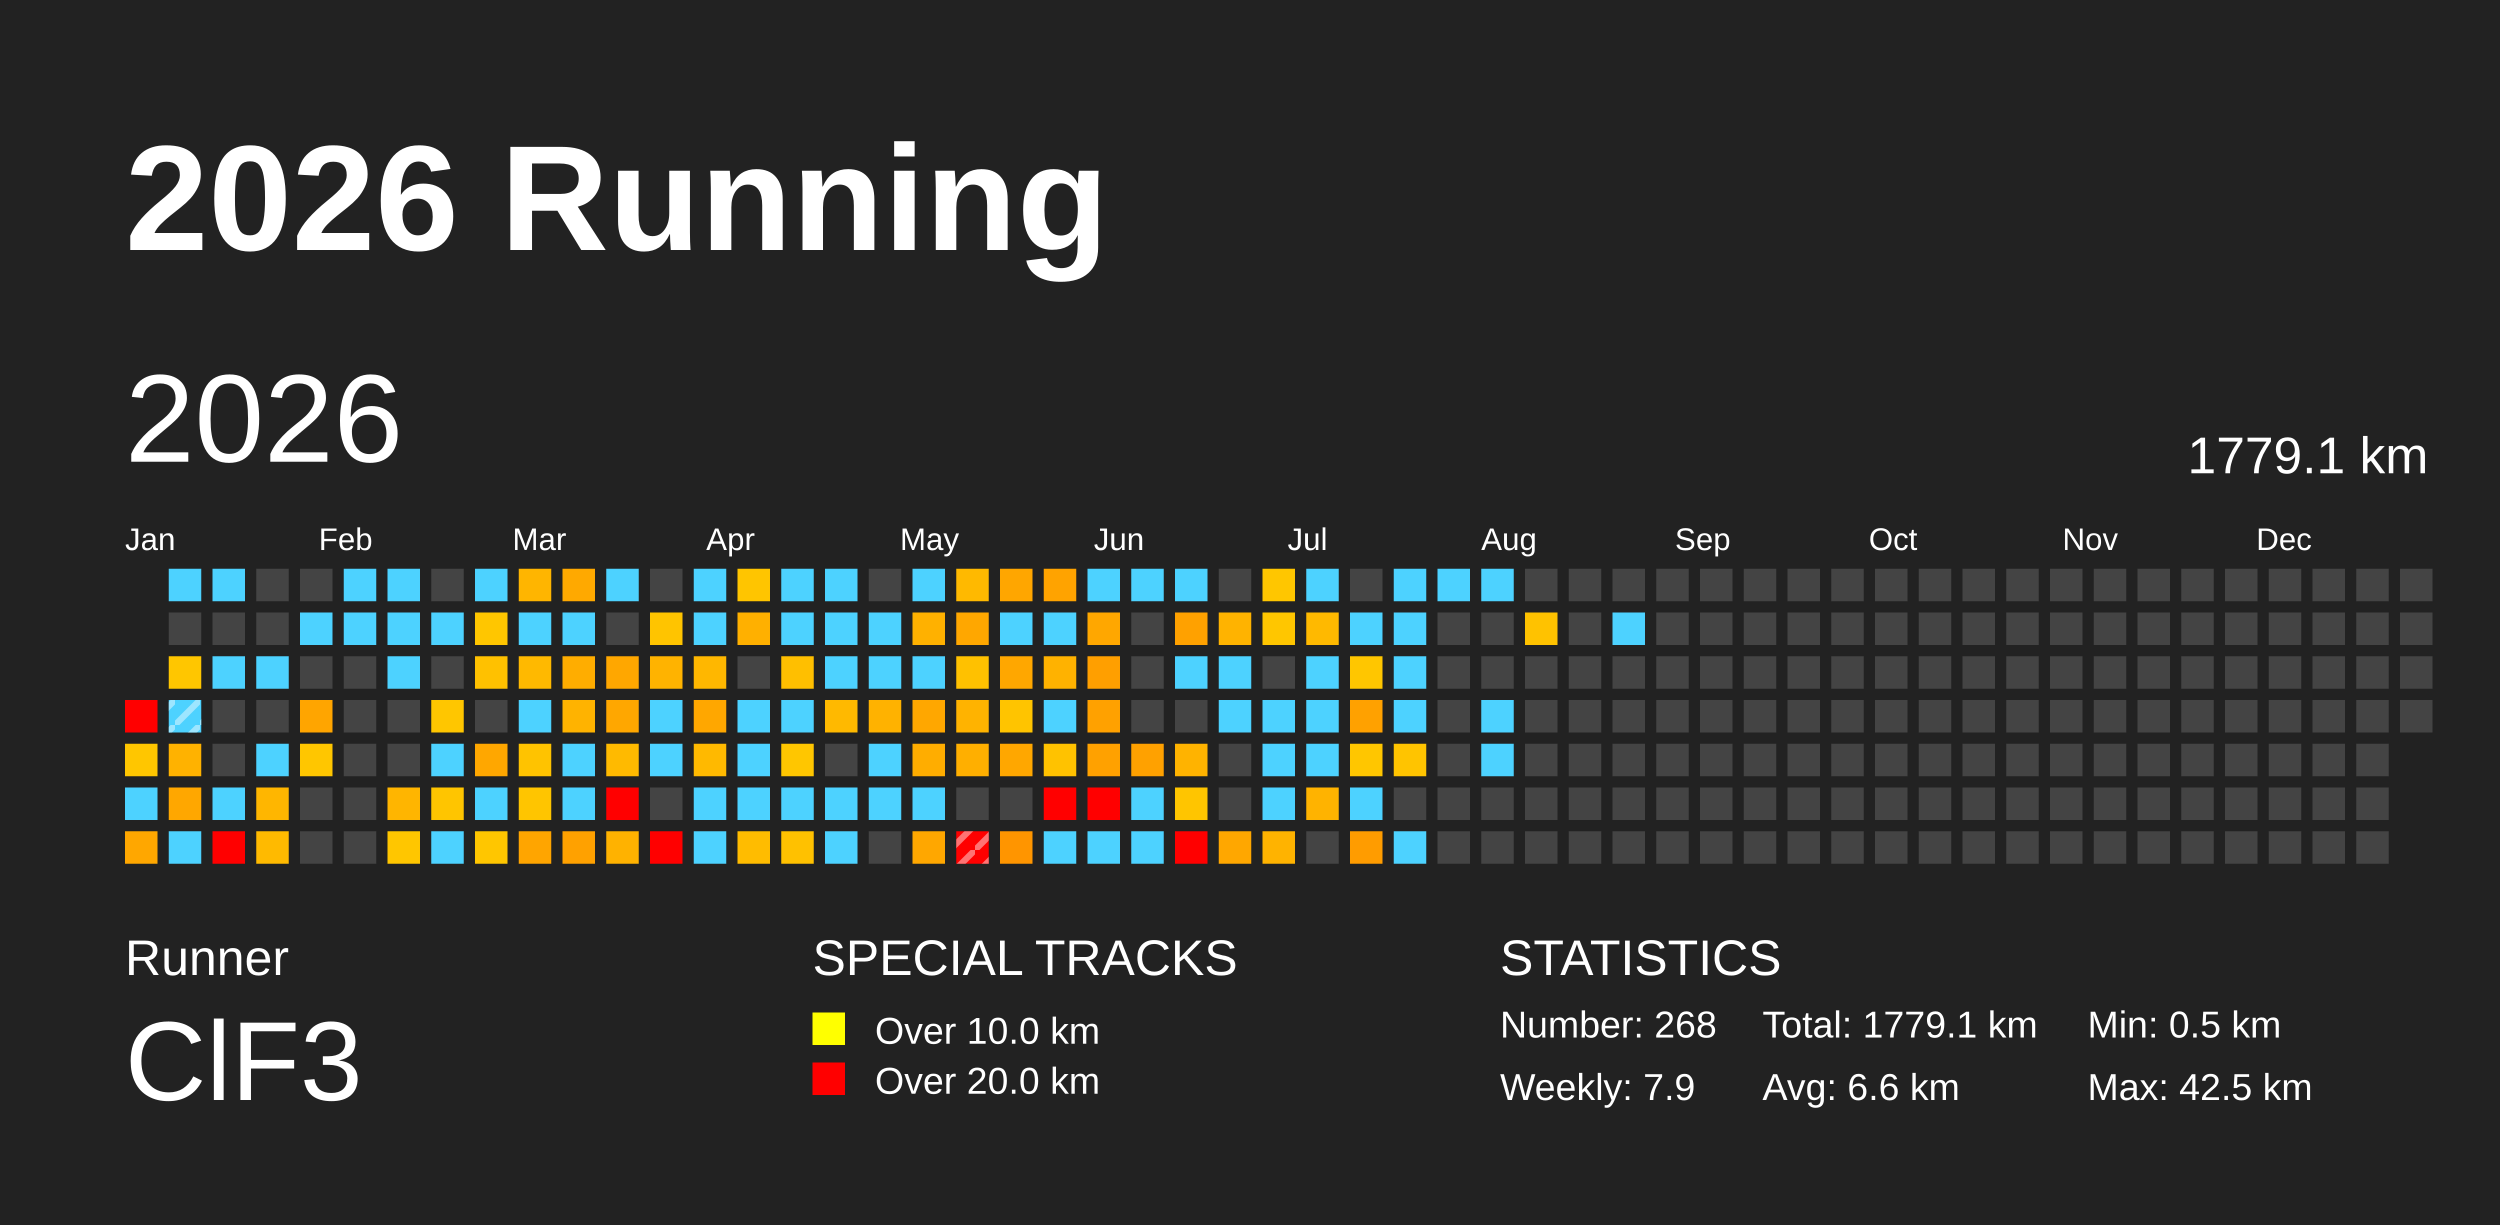
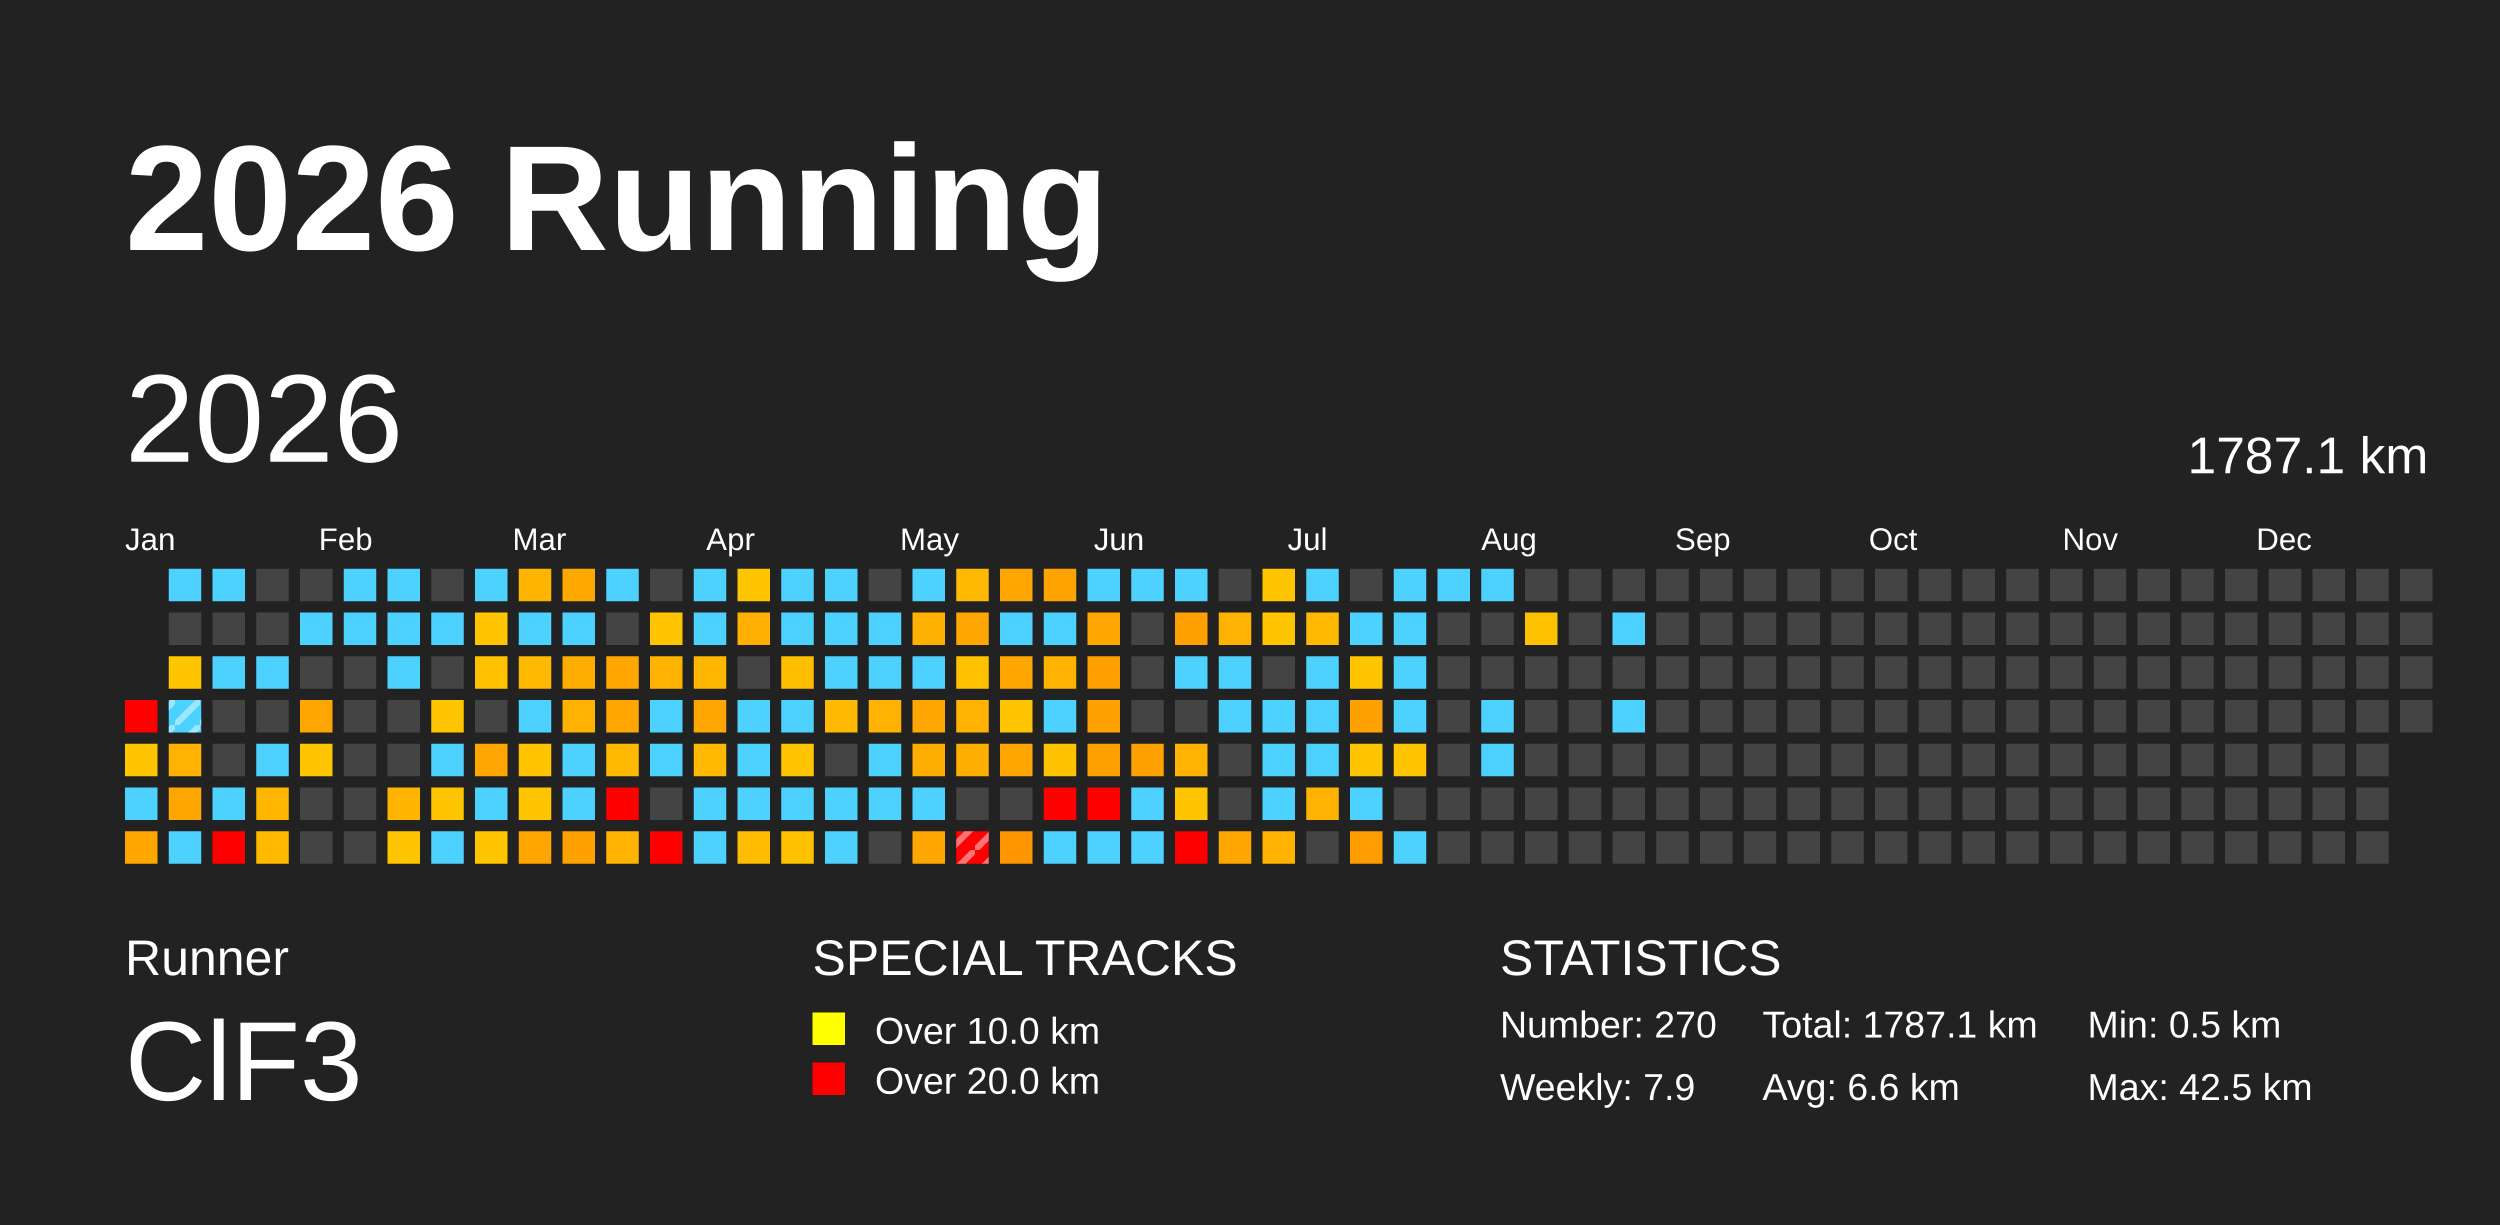
<svg xmlns="http://www.w3.org/2000/svg" baseProfile="full" height="98mm" version="1.1" viewBox="0,0,200,98" width="200mm">
  <defs>
    <pattern height="2" id="indoor-stripe" patternUnits="userSpaceOnUse" width="2">
      <line stroke="white" stroke-opacity="0.45" stroke-width="0.5" x1="0" x2="2" y1="2" y2="0" />
    </pattern>
  </defs>
  <rect fill="#222222" height="98" width="200" x="0" y="0" />
  <text fill="#FFFFFF" style="font-size:12px; font-family:Arial; font-weight:bold;" x="10" y="20">2026 Running</text>
  <text fill="#FFFFFF" style="font-size:4px; font-family:Arial" x="10" y="78">Runner</text>
  <text fill="#FFFFFF" style="font-size:9px; font-family:Arial" x="10" y="88">ClF3</text>
  <text fill="#FFFFFF" style="font-size:4px; font-family:Arial" x="65" y="78">SPECIAL TRACKS</text>
  <rect fill="yellow" height="2.6" width="2.6" x="65" y="81" />
  <text fill="#FFFFFF" style="font-size:3px; font-family:Arial" x="70" y="83.5">Over 10.0 km</text>
  <rect fill="red" height="2.6" width="2.6" x="65" y="85" />
  <text fill="#FFFFFF" style="font-size:3px; font-family:Arial" x="70" y="87.5">Over 20.0 km</text>
  <text fill="#FFFFFF" style="font-size:4px; font-family:Arial" x="120" y="78">STATISTICS</text>
-   <text fill="#FFFFFF" style="font-size:3px; font-family:Arial" x="120" y="83">Number: 268</text>
+   <text fill="#FFFFFF" style="font-size:3px; font-family:Arial" x="120" y="83">Number: 270</text>
  <text fill="#FFFFFF" style="font-size:3px; font-family:Arial" x="120" y="88">Weekly: 7.9</text>
-   <text fill="#FFFFFF" style="font-size:3px; font-family:Arial" x="141" y="83">Total: 1779.1 km</text>
+   <text fill="#FFFFFF" style="font-size:3px; font-family:Arial" x="141" y="83">Total: 1787.1 km</text>
  <text fill="#FFFFFF" style="font-size:3px; font-family:Arial" x="141" y="88">Avg: 6.6 km</text>
  <text fill="#FFFFFF" style="font-size:3px; font-family:Arial" x="167" y="83">Min: 0.5 km</text>
  <text fill="#FFFFFF" style="font-size:3px; font-family:Arial" x="167" y="88">Max: 42.5 km</text>
  <text dominant-baseline="hanging" fill="#FFFFFF" style="font-size:10.0px; font-family:Arial;" x="10" y="30">2026</text>
-   <text dominant-baseline="hanging" fill="#FFFFFF" style="font-size:4.125px; font-family:Arial;" x="175" y="35">1779.1 km</text>
+   <text dominant-baseline="hanging" fill="#FFFFFF" style="font-size:4.125px; font-family:Arial;" x="175" y="35">1787.1 km</text>
  <text fill="#FFFFFF" style="font-size:2.5px; font-family:Arial" x="10.0" y="44">Jan</text>
  <text fill="#FFFFFF" style="font-size:2.5px; font-family:Arial" x="25.5" y="44">Feb</text>
  <text fill="#FFFFFF" style="font-size:2.5px; font-family:Arial" x="41.0" y="44">Mar</text>
  <text fill="#FFFFFF" style="font-size:2.5px; font-family:Arial" x="56.5" y="44">Apr</text>
  <text fill="#FFFFFF" style="font-size:2.5px; font-family:Arial" x="72.0" y="44">May</text>
  <text fill="#FFFFFF" style="font-size:2.5px; font-family:Arial" x="87.5" y="44">Jun</text>
  <text fill="#FFFFFF" style="font-size:2.5px; font-family:Arial" x="103.0" y="44">Jul</text>
  <text fill="#FFFFFF" style="font-size:2.5px; font-family:Arial" x="118.5" y="44">Aug</text>
  <text fill="#FFFFFF" style="font-size:2.5px; font-family:Arial" x="134.0" y="44">Sep</text>
  <text fill="#FFFFFF" style="font-size:2.5px; font-family:Arial" x="149.5" y="44">Oct</text>
  <text fill="#FFFFFF" style="font-size:2.5px; font-family:Arial" x="165.0" y="44">Nov</text>
  <text fill="#FFFFFF" style="font-size:2.5px; font-family:Arial" x="180.5" y="44">Dec</text>
  <rect fill="red" height="2.6" width="2.6" x="10.0" y="56.0" />
  <rect fill="#ffc600" height="2.6" width="2.6" x="10.0" y="59.5" />
  <rect fill="#4dd2ff" height="2.6" width="2.6" x="10.0" y="63.0" />
  <rect fill="#ffa700" height="2.6" width="2.6" x="10.0" y="66.5" />
  <rect fill="#4dd2ff" height="2.6" width="2.6" x="13.5" y="45.5" />
  <rect fill="#444444" height="2.6" width="2.6" x="13.5" y="49.0" />
  <rect fill="#ffc600" height="2.6" width="2.6" x="13.5" y="52.5" />
  <rect fill="#4dd2ff" height="2.6" width="2.6" x="13.5" y="56.0" />
  <rect fill="url(#indoor-stripe)" height="2.6" style="pointer-events: none;" width="2.6" x="13.5" y="56.0" />
  <rect fill="#ffb200" height="2.6" width="2.6" x="13.5" y="59.5" />
  <rect fill="#ffa700" height="2.6" width="2.6" x="13.5" y="63.0" />
  <rect fill="#4dd2ff" height="2.6" width="2.6" x="13.5" y="66.5" />
  <rect fill="#4dd2ff" height="2.6" width="2.6" x="17.0" y="45.5" />
  <rect fill="#444444" height="2.6" width="2.6" x="17.0" y="49.0" />
  <rect fill="#4dd2ff" height="2.6" width="2.6" x="17.0" y="52.5" />
  <rect fill="#444444" height="2.6" width="2.6" x="17.0" y="56.0" />
  <rect fill="#444444" height="2.6" width="2.6" x="17.0" y="59.5" />
  <rect fill="#4dd2ff" height="2.6" width="2.6" x="17.0" y="63.0" />
  <rect fill="red" height="2.6" width="2.6" x="17.0" y="66.5" />
  <rect fill="#444444" height="2.6" width="2.6" x="20.5" y="45.5" />
  <rect fill="#444444" height="2.6" width="2.6" x="20.5" y="49.0" />
  <rect fill="#4dd2ff" height="2.6" width="2.6" x="20.5" y="52.5" />
  <rect fill="#444444" height="2.6" width="2.6" x="20.5" y="56.0" />
  <rect fill="#4dd2ff" height="2.6" width="2.6" x="20.5" y="59.5" />
  <rect fill="#ffb600" height="2.6" width="2.6" x="20.5" y="63.0" />
  <rect fill="#ffba00" height="2.6" width="2.6" x="20.5" y="66.5" />
  <rect fill="#444444" height="2.6" width="2.6" x="24.0" y="45.5" />
  <rect fill="#4dd2ff" height="2.6" width="2.6" x="24.0" y="49.0" />
  <rect fill="#444444" height="2.6" width="2.6" x="24.0" y="52.5" />
  <rect fill="#ffa500" height="2.6" width="2.6" x="24.0" y="56.0" />
  <rect fill="#ffc600" height="2.6" width="2.6" x="24.0" y="59.5" />
  <rect fill="#444444" height="2.6" width="2.6" x="24.0" y="63.0" />
  <rect fill="#444444" height="2.6" width="2.6" x="24.0" y="66.5" />
  <rect fill="#4dd2ff" height="2.6" width="2.6" x="27.5" y="45.5" />
  <rect fill="#4dd2ff" height="2.6" width="2.6" x="27.5" y="49.0" />
  <rect fill="#444444" height="2.6" width="2.6" x="27.5" y="52.5" />
  <rect fill="#444444" height="2.6" width="2.6" x="27.5" y="56.0" />
  <rect fill="#444444" height="2.6" width="2.6" x="27.5" y="59.5" />
  <rect fill="#444444" height="2.6" width="2.6" x="27.5" y="63.0" />
  <rect fill="#444444" height="2.6" width="2.6" x="27.5" y="66.5" />
  <rect fill="#4dd2ff" height="2.6" width="2.6" x="31.0" y="45.5" />
  <rect fill="#4dd2ff" height="2.6" width="2.6" x="31.0" y="49.0" />
  <rect fill="#4dd2ff" height="2.6" width="2.6" x="31.0" y="52.5" />
  <rect fill="#444444" height="2.6" width="2.6" x="31.0" y="56.0" />
  <rect fill="#444444" height="2.6" width="2.6" x="31.0" y="59.5" />
  <rect fill="#ffb500" height="2.6" width="2.6" x="31.0" y="63.0" />
  <rect fill="#ffc600" height="2.6" width="2.6" x="31.0" y="66.5" />
  <rect fill="#444444" height="2.6" width="2.6" x="34.5" y="45.5" />
  <rect fill="#4dd2ff" height="2.6" width="2.6" x="34.5" y="49.0" />
  <rect fill="#444444" height="2.6" width="2.6" x="34.5" y="52.5" />
  <rect fill="#ffc600" height="2.6" width="2.6" x="34.5" y="56.0" />
  <rect fill="#4dd2ff" height="2.6" width="2.6" x="34.5" y="59.5" />
  <rect fill="#ffc500" height="2.6" width="2.6" x="34.5" y="63.0" />
  <rect fill="#4dd2ff" height="2.6" width="2.6" x="34.5" y="66.5" />
  <rect fill="#4dd2ff" height="2.6" width="2.6" x="38.0" y="45.5" />
  <rect fill="#ffc600" height="2.6" width="2.6" x="38.0" y="49.0" />
  <rect fill="#ffc100" height="2.6" width="2.6" x="38.0" y="52.5" />
  <rect fill="#444444" height="2.6" width="2.6" x="38.0" y="56.0" />
  <rect fill="#ffa700" height="2.6" width="2.6" x="38.0" y="59.5" />
  <rect fill="#4dd2ff" height="2.6" width="2.6" x="38.0" y="63.0" />
  <rect fill="#ffc600" height="2.6" width="2.6" x="38.0" y="66.5" />
  <rect fill="#ffb500" height="2.6" width="2.6" x="41.5" y="45.5" />
  <rect fill="#4dd2ff" height="2.6" width="2.6" x="41.5" y="49.0" />
  <rect fill="#ffb900" height="2.6" width="2.6" x="41.5" y="52.5" />
  <rect fill="#4dd2ff" height="2.6" width="2.6" x="41.5" y="56.0" />
  <rect fill="#ffc300" height="2.6" width="2.6" x="41.5" y="59.5" />
  <rect fill="#ffc500" height="2.6" width="2.6" x="41.5" y="63.0" />
  <rect fill="#ffa500" height="2.6" width="2.6" x="41.5" y="66.5" />
  <rect fill="#ffa900" height="2.6" width="2.6" x="45.0" y="45.5" />
  <rect fill="#4dd2ff" height="2.6" width="2.6" x="45.0" y="49.0" />
  <rect fill="#ffad00" height="2.6" width="2.6" x="45.0" y="52.5" />
  <rect fill="#ffb300" height="2.6" width="2.6" x="45.0" y="56.0" />
  <rect fill="#4dd2ff" height="2.6" width="2.6" x="45.0" y="59.5" />
  <rect fill="#4dd2ff" height="2.6" width="2.6" x="45.0" y="63.0" />
  <rect fill="#ffa100" height="2.6" width="2.6" x="45.0" y="66.5" />
  <rect fill="#4dd2ff" height="2.6" width="2.6" x="48.5" y="45.5" />
  <rect fill="#444444" height="2.6" width="2.6" x="48.5" y="49.0" />
  <rect fill="#ffa700" height="2.6" width="2.6" x="48.5" y="52.5" />
  <rect fill="#ffa700" height="2.6" width="2.6" x="48.5" y="56.0" />
  <rect fill="#ffba00" height="2.6" width="2.6" x="48.5" y="59.5" />
  <rect fill="red" height="2.6" width="2.6" x="48.5" y="63.0" />
  <rect fill="#ffb200" height="2.6" width="2.6" x="48.5" y="66.5" />
  <rect fill="#444444" height="2.6" width="2.6" x="52.0" y="45.5" />
  <rect fill="#ffc400" height="2.6" width="2.6" x="52.0" y="49.0" />
  <rect fill="#ffb300" height="2.6" width="2.6" x="52.0" y="52.5" />
  <rect fill="#4dd2ff" height="2.6" width="2.6" x="52.0" y="56.0" />
  <rect fill="#4dd2ff" height="2.6" width="2.6" x="52.0" y="59.5" />
  <rect fill="#444444" height="2.6" width="2.6" x="52.0" y="63.0" />
  <rect fill="red" height="2.6" width="2.6" x="52.0" y="66.5" />
  <rect fill="#4dd2ff" height="2.6" width="2.6" x="55.5" y="45.5" />
  <rect fill="#4dd2ff" height="2.6" width="2.6" x="55.5" y="49.0" />
  <rect fill="#ffb700" height="2.6" width="2.6" x="55.5" y="52.5" />
  <rect fill="#ffa700" height="2.6" width="2.6" x="55.5" y="56.0" />
  <rect fill="#ffb900" height="2.6" width="2.6" x="55.5" y="59.5" />
  <rect fill="#4dd2ff" height="2.6" width="2.6" x="55.5" y="63.0" />
  <rect fill="#4dd2ff" height="2.6" width="2.6" x="55.5" y="66.5" />
  <rect fill="#ffc500" height="2.6" width="2.6" x="59.0" y="45.5" />
  <rect fill="#ffb000" height="2.6" width="2.6" x="59.0" y="49.0" />
  <rect fill="#444444" height="2.6" width="2.6" x="59.0" y="52.5" />
  <rect fill="#4dd2ff" height="2.6" width="2.6" x="59.0" y="56.0" />
  <rect fill="#4dd2ff" height="2.6" width="2.6" x="59.0" y="59.5" />
  <rect fill="#4dd2ff" height="2.6" width="2.6" x="59.0" y="63.0" />
  <rect fill="#ffbc00" height="2.6" width="2.6" x="59.0" y="66.5" />
  <rect fill="#4dd2ff" height="2.6" width="2.6" x="62.5" y="45.5" />
  <rect fill="#4dd2ff" height="2.6" width="2.6" x="62.5" y="49.0" />
  <rect fill="#ffbf00" height="2.6" width="2.6" x="62.5" y="52.5" />
  <rect fill="#4dd2ff" height="2.6" width="2.6" x="62.5" y="56.0" />
  <rect fill="#ffc600" height="2.6" width="2.6" x="62.5" y="59.5" />
  <rect fill="#4dd2ff" height="2.6" width="2.6" x="62.5" y="63.0" />
  <rect fill="#ffc100" height="2.6" width="2.6" x="62.5" y="66.5" />
  <rect fill="#4dd2ff" height="2.6" width="2.6" x="66.0" y="45.5" />
  <rect fill="#4dd2ff" height="2.6" width="2.6" x="66.0" y="49.0" />
  <rect fill="#4dd2ff" height="2.6" width="2.6" x="66.0" y="52.5" />
  <rect fill="#ffb900" height="2.6" width="2.6" x="66.0" y="56.0" />
  <rect fill="#444444" height="2.6" width="2.6" x="66.0" y="59.5" />
  <rect fill="#4dd2ff" height="2.6" width="2.6" x="66.0" y="63.0" />
  <rect fill="#4dd2ff" height="2.6" width="2.6" x="66.0" y="66.5" />
  <rect fill="#444444" height="2.6" width="2.6" x="69.5" y="45.5" />
  <rect fill="#4dd2ff" height="2.6" width="2.6" x="69.5" y="49.0" />
  <rect fill="#4dd2ff" height="2.6" width="2.6" x="69.5" y="52.5" />
  <rect fill="#ffb200" height="2.6" width="2.6" x="69.5" y="56.0" />
  <rect fill="#4dd2ff" height="2.6" width="2.6" x="69.5" y="59.5" />
  <rect fill="#4dd2ff" height="2.6" width="2.6" x="69.5" y="63.0" />
  <rect fill="#444444" height="2.6" width="2.6" x="69.5" y="66.5" />
  <rect fill="#4dd2ff" height="2.6" width="2.6" x="73.0" y="45.5" />
  <rect fill="#ffb100" height="2.6" width="2.6" x="73.0" y="49.0" />
  <rect fill="#4dd2ff" height="2.6" width="2.6" x="73.0" y="52.5" />
  <rect fill="#ffa700" height="2.6" width="2.6" x="73.0" y="56.0" />
  <rect fill="#ffad00" height="2.6" width="2.6" x="73.0" y="59.5" />
  <rect fill="#4dd2ff" height="2.6" width="2.6" x="73.0" y="63.0" />
  <rect fill="#ffa700" height="2.6" width="2.6" x="73.0" y="66.5" />
  <rect fill="#ffb900" height="2.6" width="2.6" x="76.5" y="45.5" />
  <rect fill="#ffa700" height="2.6" width="2.6" x="76.5" y="49.0" />
  <rect fill="#ffc100" height="2.6" width="2.6" x="76.5" y="52.5" />
  <rect fill="#ffb300" height="2.6" width="2.6" x="76.5" y="56.0" />
  <rect fill="#ffaf00" height="2.6" width="2.6" x="76.5" y="59.5" />
  <rect fill="#444444" height="2.6" width="2.6" x="76.5" y="63.0" />
  <rect fill="red" height="2.6" width="2.6" x="76.5" y="66.5" />
  <rect fill="url(#indoor-stripe)" height="2.6" style="pointer-events: none;" width="2.6" x="76.5" y="66.5" />
  <rect fill="#ffa600" height="2.6" width="2.6" x="80.0" y="45.5" />
  <rect fill="#4dd2ff" height="2.6" width="2.6" x="80.0" y="49.0" />
  <rect fill="#ffa700" height="2.6" width="2.6" x="80.0" y="52.5" />
  <rect fill="#ffc400" height="2.6" width="2.6" x="80.0" y="56.0" />
  <rect fill="#ffa700" height="2.6" width="2.6" x="80.0" y="59.5" />
  <rect fill="#444444" height="2.6" width="2.6" x="80.0" y="63.0" />
  <rect fill="#ff9500" height="2.6" width="2.6" x="80.0" y="66.5" />
  <rect fill="#ffa300" height="2.6" width="2.6" x="83.5" y="45.5" />
  <rect fill="#4dd2ff" height="2.6" width="2.6" x="83.5" y="49.0" />
  <rect fill="#ffb200" height="2.6" width="2.6" x="83.5" y="52.5" />
  <rect fill="#4dd2ff" height="2.6" width="2.6" x="83.5" y="56.0" />
  <rect fill="#ffc200" height="2.6" width="2.6" x="83.5" y="59.5" />
  <rect fill="red" height="2.6" width="2.6" x="83.5" y="63.0" />
  <rect fill="#4dd2ff" height="2.6" width="2.6" x="83.5" y="66.5" />
  <rect fill="#4dd2ff" height="2.6" width="2.6" x="87.0" y="45.5" />
  <rect fill="#ffa700" height="2.6" width="2.6" x="87.0" y="49.0" />
  <rect fill="#ff9f00" height="2.6" width="2.6" x="87.0" y="52.5" />
  <rect fill="#ffa100" height="2.6" width="2.6" x="87.0" y="56.0" />
  <rect fill="#ffa100" height="2.6" width="2.6" x="87.0" y="59.5" />
  <rect fill="red" height="2.6" width="2.6" x="87.0" y="63.0" />
  <rect fill="#4dd2ff" height="2.6" width="2.6" x="87.0" y="66.5" />
  <rect fill="#4dd2ff" height="2.6" width="2.6" x="90.5" y="45.5" />
  <rect fill="#444444" height="2.6" width="2.6" x="90.5" y="49.0" />
  <rect fill="#444444" height="2.6" width="2.6" x="90.5" y="52.5" />
  <rect fill="#444444" height="2.6" width="2.6" x="90.5" y="56.0" />
  <rect fill="#ffa100" height="2.6" width="2.6" x="90.5" y="59.5" />
  <rect fill="#4dd2ff" height="2.6" width="2.6" x="90.5" y="63.0" />
  <rect fill="#4dd2ff" height="2.6" width="2.6" x="90.5" y="66.5" />
  <rect fill="#4dd2ff" height="2.6" width="2.6" x="94.0" y="45.5" />
  <rect fill="#ffa100" height="2.6" width="2.6" x="94.0" y="49.0" />
  <rect fill="#4dd2ff" height="2.6" width="2.6" x="94.0" y="52.5" />
  <rect fill="#444444" height="2.6" width="2.6" x="94.0" y="56.0" />
  <rect fill="#ffb300" height="2.6" width="2.6" x="94.0" y="59.5" />
  <rect fill="#ffc500" height="2.6" width="2.6" x="94.0" y="63.0" />
  <rect fill="red" height="2.6" width="2.6" x="94.0" y="66.5" />
  <rect fill="#444444" height="2.6" width="2.6" x="97.5" y="45.5" />
  <rect fill="#ffb300" height="2.6" width="2.6" x="97.5" y="49.0" />
  <rect fill="#4dd2ff" height="2.6" width="2.6" x="97.5" y="52.5" />
  <rect fill="#4dd2ff" height="2.6" width="2.6" x="97.5" y="56.0" />
  <rect fill="#444444" height="2.6" width="2.6" x="97.5" y="59.5" />
  <rect fill="#444444" height="2.6" width="2.6" x="97.5" y="63.0" />
  <rect fill="#ffa700" height="2.6" width="2.6" x="97.5" y="66.5" />
  <rect fill="#ffc600" height="2.6" width="2.6" x="101.0" y="45.5" />
  <rect fill="#ffc600" height="2.6" width="2.6" x="101.0" y="49.0" />
  <rect fill="#444444" height="2.6" width="2.6" x="101.0" y="52.5" />
  <rect fill="#4dd2ff" height="2.6" width="2.6" x="101.0" y="56.0" />
  <rect fill="#4dd2ff" height="2.6" width="2.6" x="101.0" y="59.5" />
  <rect fill="#4dd2ff" height="2.6" width="2.6" x="101.0" y="63.0" />
  <rect fill="#ffb300" height="2.6" width="2.6" x="101.0" y="66.5" />
  <rect fill="#4dd2ff" height="2.6" width="2.6" x="104.5" y="45.5" />
  <rect fill="#ffb900" height="2.6" width="2.6" x="104.5" y="49.0" />
  <rect fill="#4dd2ff" height="2.6" width="2.6" x="104.5" y="52.5" />
  <rect fill="#4dd2ff" height="2.6" width="2.6" x="104.5" y="56.0" />
  <rect fill="#4dd2ff" height="2.6" width="2.6" x="104.5" y="59.5" />
  <rect fill="#ffb300" height="2.6" width="2.6" x="104.5" y="63.0" />
  <rect fill="#444444" height="2.6" width="2.6" x="104.5" y="66.5" />
  <rect fill="#444444" height="2.6" width="2.6" x="108.0" y="45.5" />
  <rect fill="#4dd2ff" height="2.6" width="2.6" x="108.0" y="49.0" />
  <rect fill="#ffc600" height="2.6" width="2.6" x="108.0" y="52.5" />
  <rect fill="#ffa100" height="2.6" width="2.6" x="108.0" y="56.0" />
  <rect fill="#ffc600" height="2.6" width="2.6" x="108.0" y="59.5" />
  <rect fill="#4dd2ff" height="2.6" width="2.6" x="108.0" y="63.0" />
  <rect fill="#ff9c00" height="2.6" width="2.6" x="108.0" y="66.5" />
  <rect fill="#4dd2ff" height="2.6" width="2.6" x="111.5" y="45.5" />
  <rect fill="#4dd2ff" height="2.6" width="2.6" x="111.5" y="49.0" />
  <rect fill="#4dd2ff" height="2.6" width="2.6" x="111.5" y="52.5" />
  <rect fill="#4dd2ff" height="2.6" width="2.6" x="111.5" y="56.0" />
  <rect fill="#ffc400" height="2.6" width="2.6" x="111.5" y="59.5" />
  <rect fill="#444444" height="2.6" width="2.6" x="111.5" y="63.0" />
  <rect fill="#4dd2ff" height="2.6" width="2.6" x="111.5" y="66.5" />
  <rect fill="#4dd2ff" height="2.6" width="2.6" x="115.0" y="45.5" />
  <rect fill="#444444" height="2.6" width="2.6" x="115.0" y="49.0" />
  <rect fill="#444444" height="2.6" width="2.6" x="115.0" y="52.5" />
  <rect fill="#444444" height="2.6" width="2.6" x="115.0" y="56.0" />
  <rect fill="#444444" height="2.6" width="2.6" x="115.0" y="59.5" />
  <rect fill="#444444" height="2.6" width="2.6" x="115.0" y="63.0" />
  <rect fill="#444444" height="2.6" width="2.6" x="115.0" y="66.5" />
  <rect fill="#4dd2ff" height="2.6" width="2.6" x="118.5" y="45.5" />
  <rect fill="#444444" height="2.6" width="2.6" x="118.5" y="49.0" />
  <rect fill="#444444" height="2.6" width="2.6" x="118.5" y="52.5" />
  <rect fill="#4dd2ff" height="2.6" width="2.6" x="118.5" y="56.0" />
  <rect fill="#4dd2ff" height="2.6" width="2.6" x="118.5" y="59.5" />
  <rect fill="#444444" height="2.6" width="2.6" x="118.5" y="63.0" />
  <rect fill="#444444" height="2.6" width="2.6" x="118.5" y="66.5" />
  <rect fill="#444444" height="2.6" width="2.6" x="122.0" y="45.5" />
  <rect fill="#ffc200" height="2.6" width="2.6" x="122.0" y="49.0" />
  <rect fill="#444444" height="2.6" width="2.6" x="122.0" y="52.5" />
  <rect fill="#444444" height="2.6" width="2.6" x="122.0" y="56.0" />
  <rect fill="#444444" height="2.6" width="2.6" x="122.0" y="59.5" />
  <rect fill="#444444" height="2.6" width="2.6" x="122.0" y="63.0" />
  <rect fill="#444444" height="2.6" width="2.6" x="122.0" y="66.5" />
  <rect fill="#444444" height="2.6" width="2.6" x="125.5" y="45.5" />
  <rect fill="#444444" height="2.6" width="2.6" x="125.5" y="49.0" />
  <rect fill="#444444" height="2.6" width="2.6" x="125.5" y="52.5" />
  <rect fill="#444444" height="2.6" width="2.6" x="125.5" y="56.0" />
  <rect fill="#444444" height="2.6" width="2.6" x="125.5" y="59.5" />
  <rect fill="#444444" height="2.6" width="2.6" x="125.5" y="63.0" />
  <rect fill="#444444" height="2.6" width="2.6" x="125.5" y="66.5" />
  <rect fill="#444444" height="2.6" width="2.6" x="129.0" y="45.5" />
  <rect fill="#4dd2ff" height="2.6" width="2.6" x="129.0" y="49.0" />
  <rect fill="#444444" height="2.6" width="2.6" x="129.0" y="52.5" />
-   <rect fill="#444444" height="2.6" width="2.6" x="129.0" y="56.0" />
+   <rect fill="#4dd2ff" height="2.6" width="2.6" x="129.0" y="56.0" />
  <rect fill="#444444" height="2.6" width="2.6" x="129.0" y="59.5" />
  <rect fill="#444444" height="2.6" width="2.6" x="129.0" y="63.0" />
  <rect fill="#444444" height="2.6" width="2.6" x="129.0" y="66.5" />
  <rect fill="#444444" height="2.6" width="2.6" x="132.5" y="45.5" />
  <rect fill="#444444" height="2.6" width="2.6" x="132.5" y="49.0" />
  <rect fill="#444444" height="2.6" width="2.6" x="132.5" y="52.5" />
  <rect fill="#444444" height="2.6" width="2.6" x="132.5" y="56.0" />
  <rect fill="#444444" height="2.6" width="2.6" x="132.5" y="59.5" />
  <rect fill="#444444" height="2.6" width="2.6" x="132.5" y="63.0" />
  <rect fill="#444444" height="2.6" width="2.6" x="132.5" y="66.5" />
  <rect fill="#444444" height="2.6" width="2.6" x="136.0" y="45.5" />
  <rect fill="#444444" height="2.6" width="2.6" x="136.0" y="49.0" />
  <rect fill="#444444" height="2.6" width="2.6" x="136.0" y="52.5" />
  <rect fill="#444444" height="2.6" width="2.6" x="136.0" y="56.0" />
  <rect fill="#444444" height="2.6" width="2.6" x="136.0" y="59.5" />
  <rect fill="#444444" height="2.6" width="2.6" x="136.0" y="63.0" />
  <rect fill="#444444" height="2.6" width="2.6" x="136.0" y="66.5" />
  <rect fill="#444444" height="2.6" width="2.6" x="139.5" y="45.5" />
  <rect fill="#444444" height="2.6" width="2.6" x="139.5" y="49.0" />
  <rect fill="#444444" height="2.6" width="2.6" x="139.5" y="52.5" />
  <rect fill="#444444" height="2.6" width="2.6" x="139.5" y="56.0" />
  <rect fill="#444444" height="2.6" width="2.6" x="139.5" y="59.5" />
  <rect fill="#444444" height="2.6" width="2.6" x="139.5" y="63.0" />
  <rect fill="#444444" height="2.6" width="2.6" x="139.5" y="66.5" />
  <rect fill="#444444" height="2.6" width="2.6" x="143.0" y="45.5" />
  <rect fill="#444444" height="2.6" width="2.6" x="143.0" y="49.0" />
  <rect fill="#444444" height="2.6" width="2.6" x="143.0" y="52.5" />
  <rect fill="#444444" height="2.6" width="2.6" x="143.0" y="56.0" />
  <rect fill="#444444" height="2.6" width="2.6" x="143.0" y="59.5" />
  <rect fill="#444444" height="2.6" width="2.6" x="143.0" y="63.0" />
  <rect fill="#444444" height="2.6" width="2.6" x="143.0" y="66.5" />
  <rect fill="#444444" height="2.6" width="2.6" x="146.5" y="45.5" />
  <rect fill="#444444" height="2.6" width="2.6" x="146.5" y="49.0" />
  <rect fill="#444444" height="2.6" width="2.6" x="146.5" y="52.5" />
  <rect fill="#444444" height="2.6" width="2.6" x="146.5" y="56.0" />
  <rect fill="#444444" height="2.6" width="2.6" x="146.5" y="59.5" />
  <rect fill="#444444" height="2.6" width="2.6" x="146.5" y="63.0" />
  <rect fill="#444444" height="2.6" width="2.6" x="146.5" y="66.5" />
  <rect fill="#444444" height="2.6" width="2.6" x="150.0" y="45.5" />
  <rect fill="#444444" height="2.6" width="2.6" x="150.0" y="49.0" />
  <rect fill="#444444" height="2.6" width="2.6" x="150.0" y="52.5" />
  <rect fill="#444444" height="2.6" width="2.6" x="150.0" y="56.0" />
  <rect fill="#444444" height="2.6" width="2.6" x="150.0" y="59.5" />
  <rect fill="#444444" height="2.6" width="2.6" x="150.0" y="63.0" />
  <rect fill="#444444" height="2.6" width="2.6" x="150.0" y="66.5" />
  <rect fill="#444444" height="2.6" width="2.6" x="153.5" y="45.5" />
  <rect fill="#444444" height="2.6" width="2.6" x="153.5" y="49.0" />
  <rect fill="#444444" height="2.6" width="2.6" x="153.5" y="52.5" />
  <rect fill="#444444" height="2.6" width="2.6" x="153.5" y="56.0" />
  <rect fill="#444444" height="2.6" width="2.6" x="153.5" y="59.5" />
  <rect fill="#444444" height="2.6" width="2.6" x="153.5" y="63.0" />
  <rect fill="#444444" height="2.6" width="2.6" x="153.5" y="66.5" />
  <rect fill="#444444" height="2.6" width="2.6" x="157.0" y="45.5" />
  <rect fill="#444444" height="2.6" width="2.6" x="157.0" y="49.0" />
  <rect fill="#444444" height="2.6" width="2.6" x="157.0" y="52.5" />
  <rect fill="#444444" height="2.6" width="2.6" x="157.0" y="56.0" />
  <rect fill="#444444" height="2.6" width="2.6" x="157.0" y="59.5" />
  <rect fill="#444444" height="2.6" width="2.6" x="157.0" y="63.0" />
  <rect fill="#444444" height="2.6" width="2.6" x="157.0" y="66.5" />
  <rect fill="#444444" height="2.6" width="2.6" x="160.5" y="45.5" />
  <rect fill="#444444" height="2.6" width="2.6" x="160.5" y="49.0" />
  <rect fill="#444444" height="2.6" width="2.6" x="160.5" y="52.5" />
  <rect fill="#444444" height="2.6" width="2.6" x="160.5" y="56.0" />
  <rect fill="#444444" height="2.6" width="2.6" x="160.5" y="59.5" />
  <rect fill="#444444" height="2.6" width="2.6" x="160.5" y="63.0" />
  <rect fill="#444444" height="2.6" width="2.6" x="160.5" y="66.5" />
  <rect fill="#444444" height="2.6" width="2.6" x="164.0" y="45.5" />
  <rect fill="#444444" height="2.6" width="2.6" x="164.0" y="49.0" />
  <rect fill="#444444" height="2.6" width="2.6" x="164.0" y="52.5" />
  <rect fill="#444444" height="2.6" width="2.6" x="164.0" y="56.0" />
  <rect fill="#444444" height="2.6" width="2.6" x="164.0" y="59.5" />
  <rect fill="#444444" height="2.6" width="2.6" x="164.0" y="63.0" />
  <rect fill="#444444" height="2.6" width="2.6" x="164.0" y="66.5" />
  <rect fill="#444444" height="2.6" width="2.6" x="167.5" y="45.5" />
  <rect fill="#444444" height="2.6" width="2.6" x="167.5" y="49.0" />
  <rect fill="#444444" height="2.6" width="2.6" x="167.5" y="52.5" />
  <rect fill="#444444" height="2.6" width="2.6" x="167.5" y="56.0" />
  <rect fill="#444444" height="2.6" width="2.6" x="167.5" y="59.5" />
  <rect fill="#444444" height="2.6" width="2.6" x="167.5" y="63.0" />
  <rect fill="#444444" height="2.6" width="2.6" x="167.5" y="66.5" />
  <rect fill="#444444" height="2.6" width="2.6" x="171.0" y="45.5" />
  <rect fill="#444444" height="2.6" width="2.6" x="171.0" y="49.0" />
  <rect fill="#444444" height="2.6" width="2.6" x="171.0" y="52.5" />
  <rect fill="#444444" height="2.6" width="2.6" x="171.0" y="56.0" />
  <rect fill="#444444" height="2.6" width="2.6" x="171.0" y="59.5" />
  <rect fill="#444444" height="2.6" width="2.6" x="171.0" y="63.0" />
  <rect fill="#444444" height="2.6" width="2.6" x="171.0" y="66.5" />
  <rect fill="#444444" height="2.6" width="2.6" x="174.5" y="45.5" />
  <rect fill="#444444" height="2.6" width="2.6" x="174.5" y="49.0" />
  <rect fill="#444444" height="2.6" width="2.6" x="174.5" y="52.5" />
  <rect fill="#444444" height="2.6" width="2.6" x="174.5" y="56.0" />
  <rect fill="#444444" height="2.6" width="2.6" x="174.5" y="59.5" />
  <rect fill="#444444" height="2.6" width="2.6" x="174.5" y="63.0" />
  <rect fill="#444444" height="2.6" width="2.6" x="174.5" y="66.5" />
  <rect fill="#444444" height="2.6" width="2.6" x="178.0" y="45.5" />
  <rect fill="#444444" height="2.6" width="2.6" x="178.0" y="49.0" />
  <rect fill="#444444" height="2.6" width="2.6" x="178.0" y="52.5" />
  <rect fill="#444444" height="2.6" width="2.6" x="178.0" y="56.0" />
  <rect fill="#444444" height="2.6" width="2.6" x="178.0" y="59.5" />
  <rect fill="#444444" height="2.6" width="2.6" x="178.0" y="63.0" />
  <rect fill="#444444" height="2.6" width="2.6" x="178.0" y="66.5" />
  <rect fill="#444444" height="2.6" width="2.6" x="181.5" y="45.5" />
  <rect fill="#444444" height="2.6" width="2.6" x="181.5" y="49.0" />
  <rect fill="#444444" height="2.6" width="2.6" x="181.5" y="52.5" />
  <rect fill="#444444" height="2.6" width="2.6" x="181.5" y="56.0" />
  <rect fill="#444444" height="2.6" width="2.6" x="181.5" y="59.5" />
  <rect fill="#444444" height="2.6" width="2.6" x="181.5" y="63.0" />
  <rect fill="#444444" height="2.6" width="2.6" x="181.5" y="66.5" />
  <rect fill="#444444" height="2.6" width="2.6" x="185.0" y="45.5" />
  <rect fill="#444444" height="2.6" width="2.6" x="185.0" y="49.0" />
  <rect fill="#444444" height="2.6" width="2.6" x="185.0" y="52.5" />
  <rect fill="#444444" height="2.6" width="2.6" x="185.0" y="56.0" />
  <rect fill="#444444" height="2.6" width="2.6" x="185.0" y="59.5" />
  <rect fill="#444444" height="2.6" width="2.6" x="185.0" y="63.0" />
  <rect fill="#444444" height="2.6" width="2.6" x="185.0" y="66.5" />
  <rect fill="#444444" height="2.6" width="2.6" x="188.5" y="45.5" />
  <rect fill="#444444" height="2.6" width="2.6" x="188.5" y="49.0" />
  <rect fill="#444444" height="2.6" width="2.6" x="188.5" y="52.5" />
  <rect fill="#444444" height="2.6" width="2.6" x="188.5" y="56.0" />
  <rect fill="#444444" height="2.6" width="2.6" x="188.5" y="59.5" />
  <rect fill="#444444" height="2.6" width="2.6" x="188.5" y="63.0" />
  <rect fill="#444444" height="2.6" width="2.6" x="188.5" y="66.5" />
  <rect fill="#444444" height="2.6" width="2.6" x="192.0" y="45.5" />
  <rect fill="#444444" height="2.6" width="2.6" x="192.0" y="49.0" />
  <rect fill="#444444" height="2.6" width="2.6" x="192.0" y="52.5" />
  <rect fill="#444444" height="2.6" width="2.6" x="192.0" y="56.0" />
</svg>
